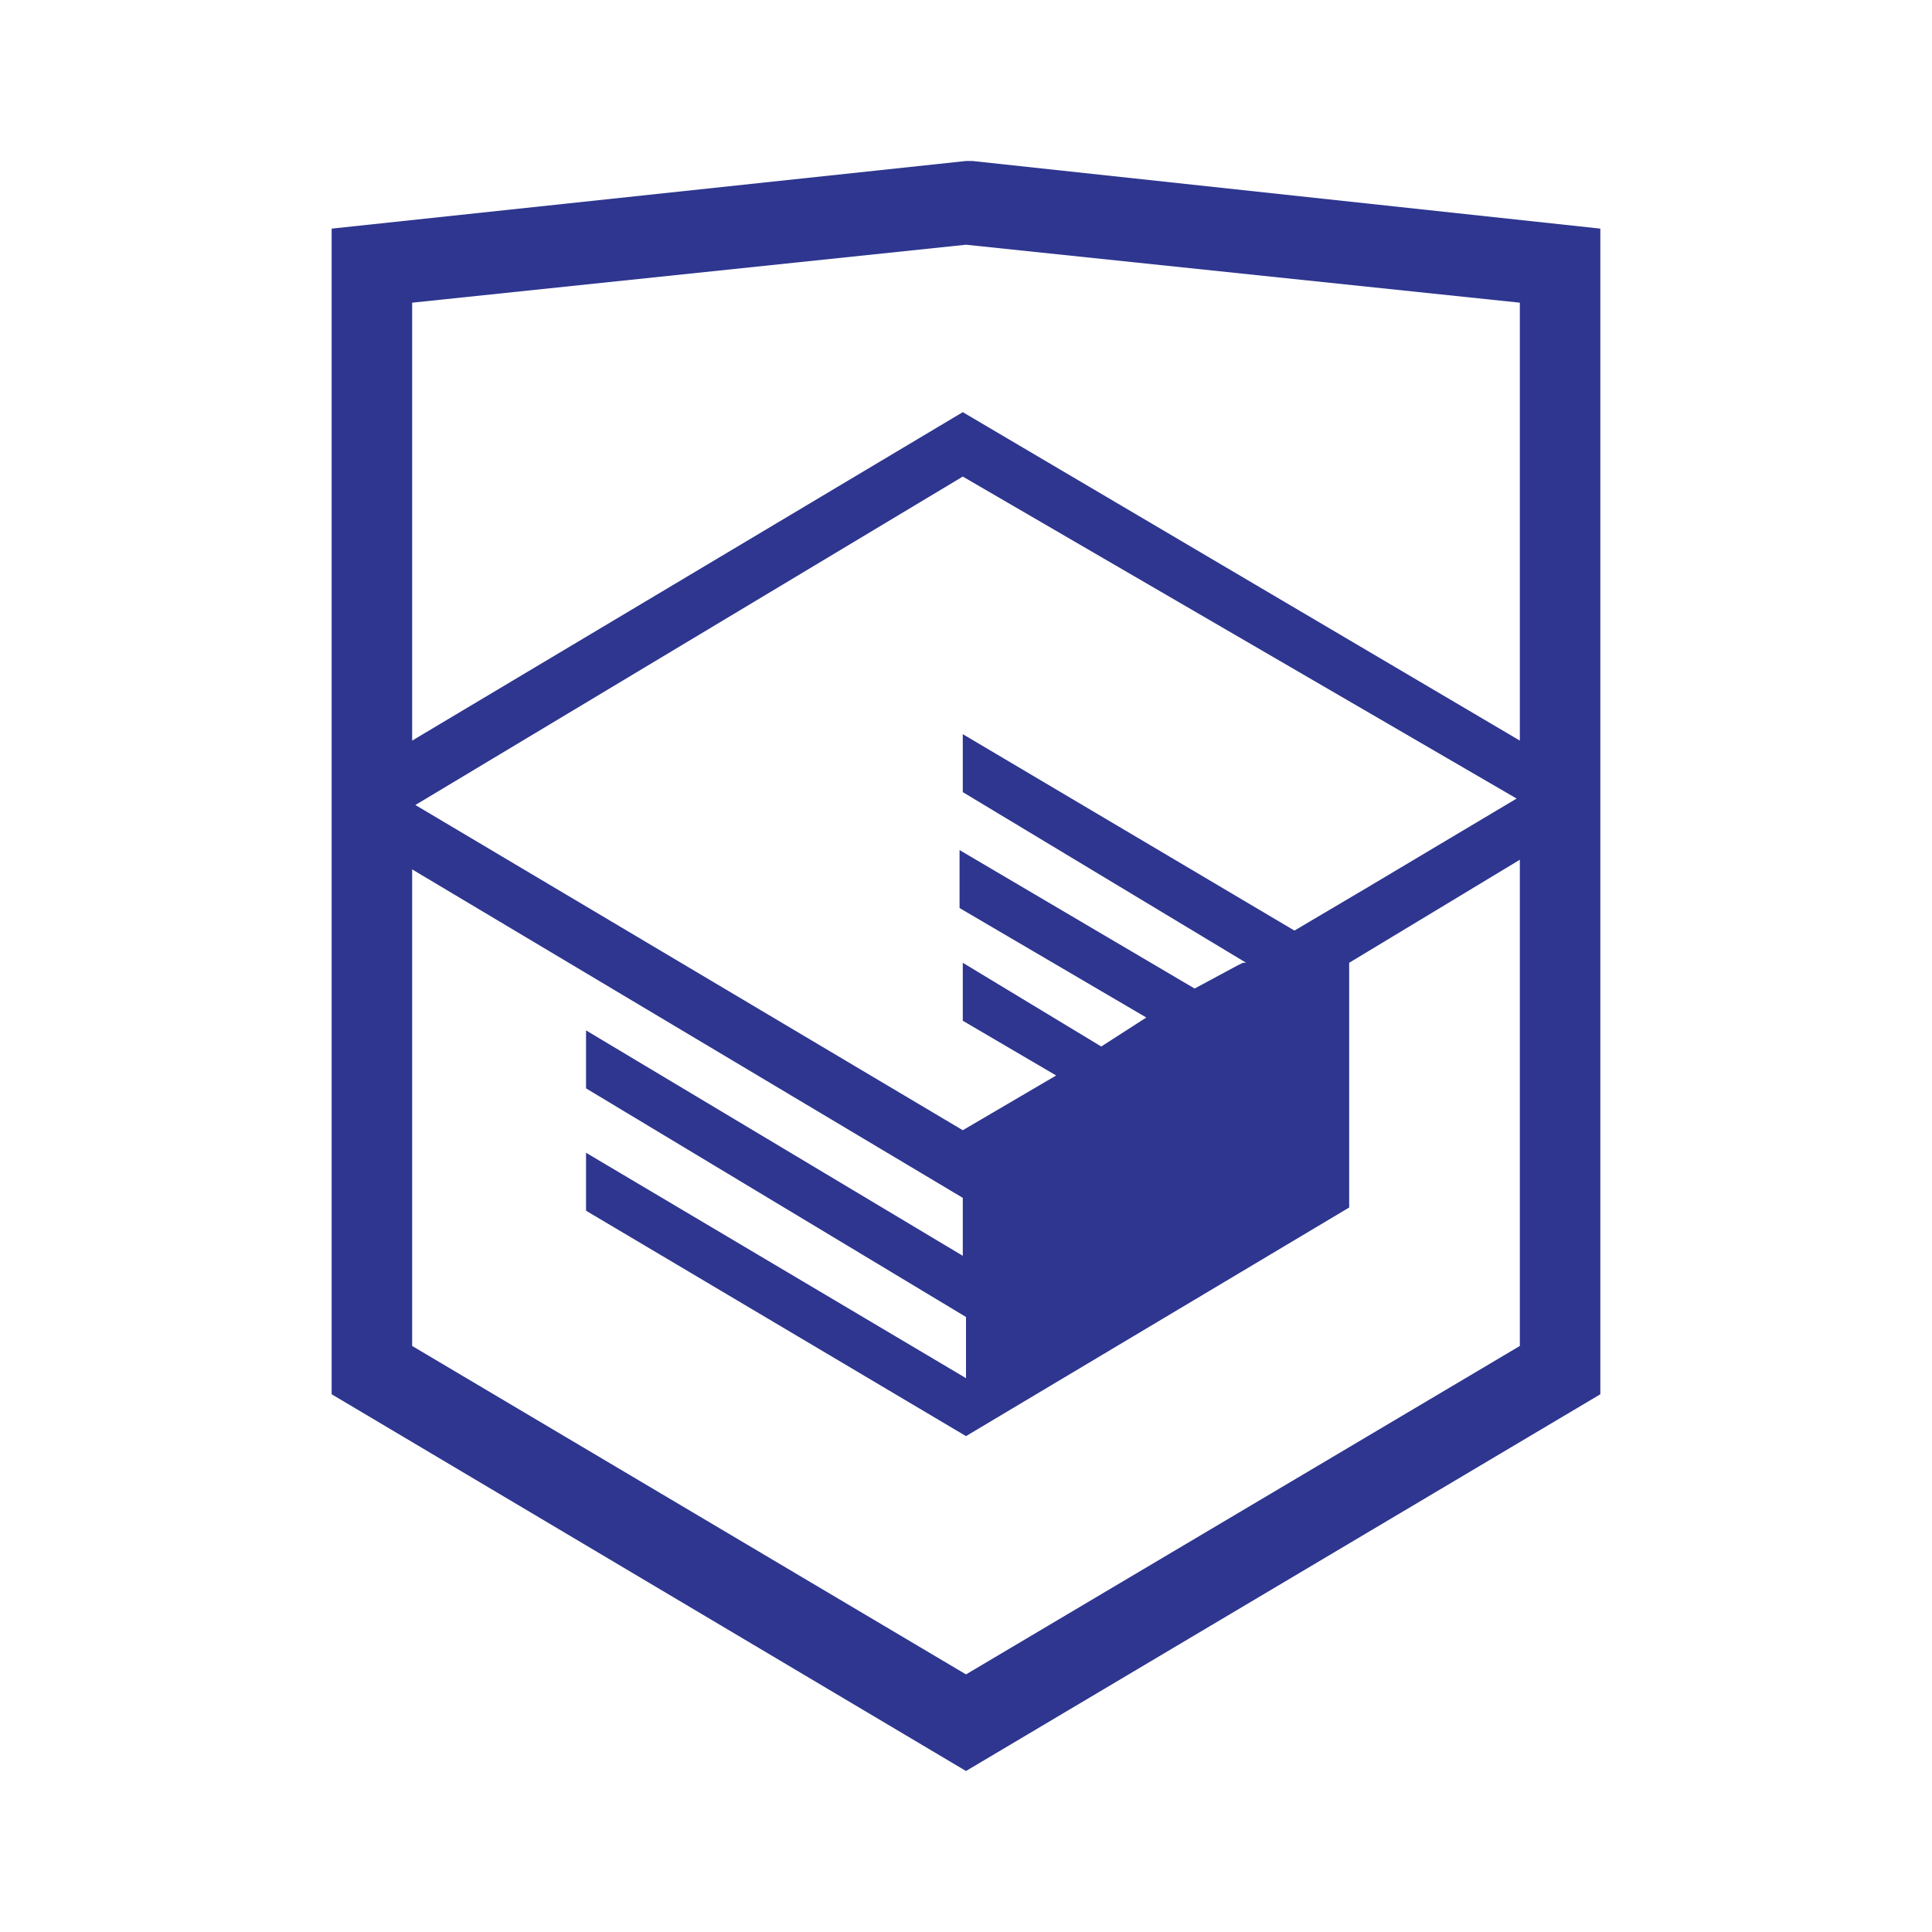
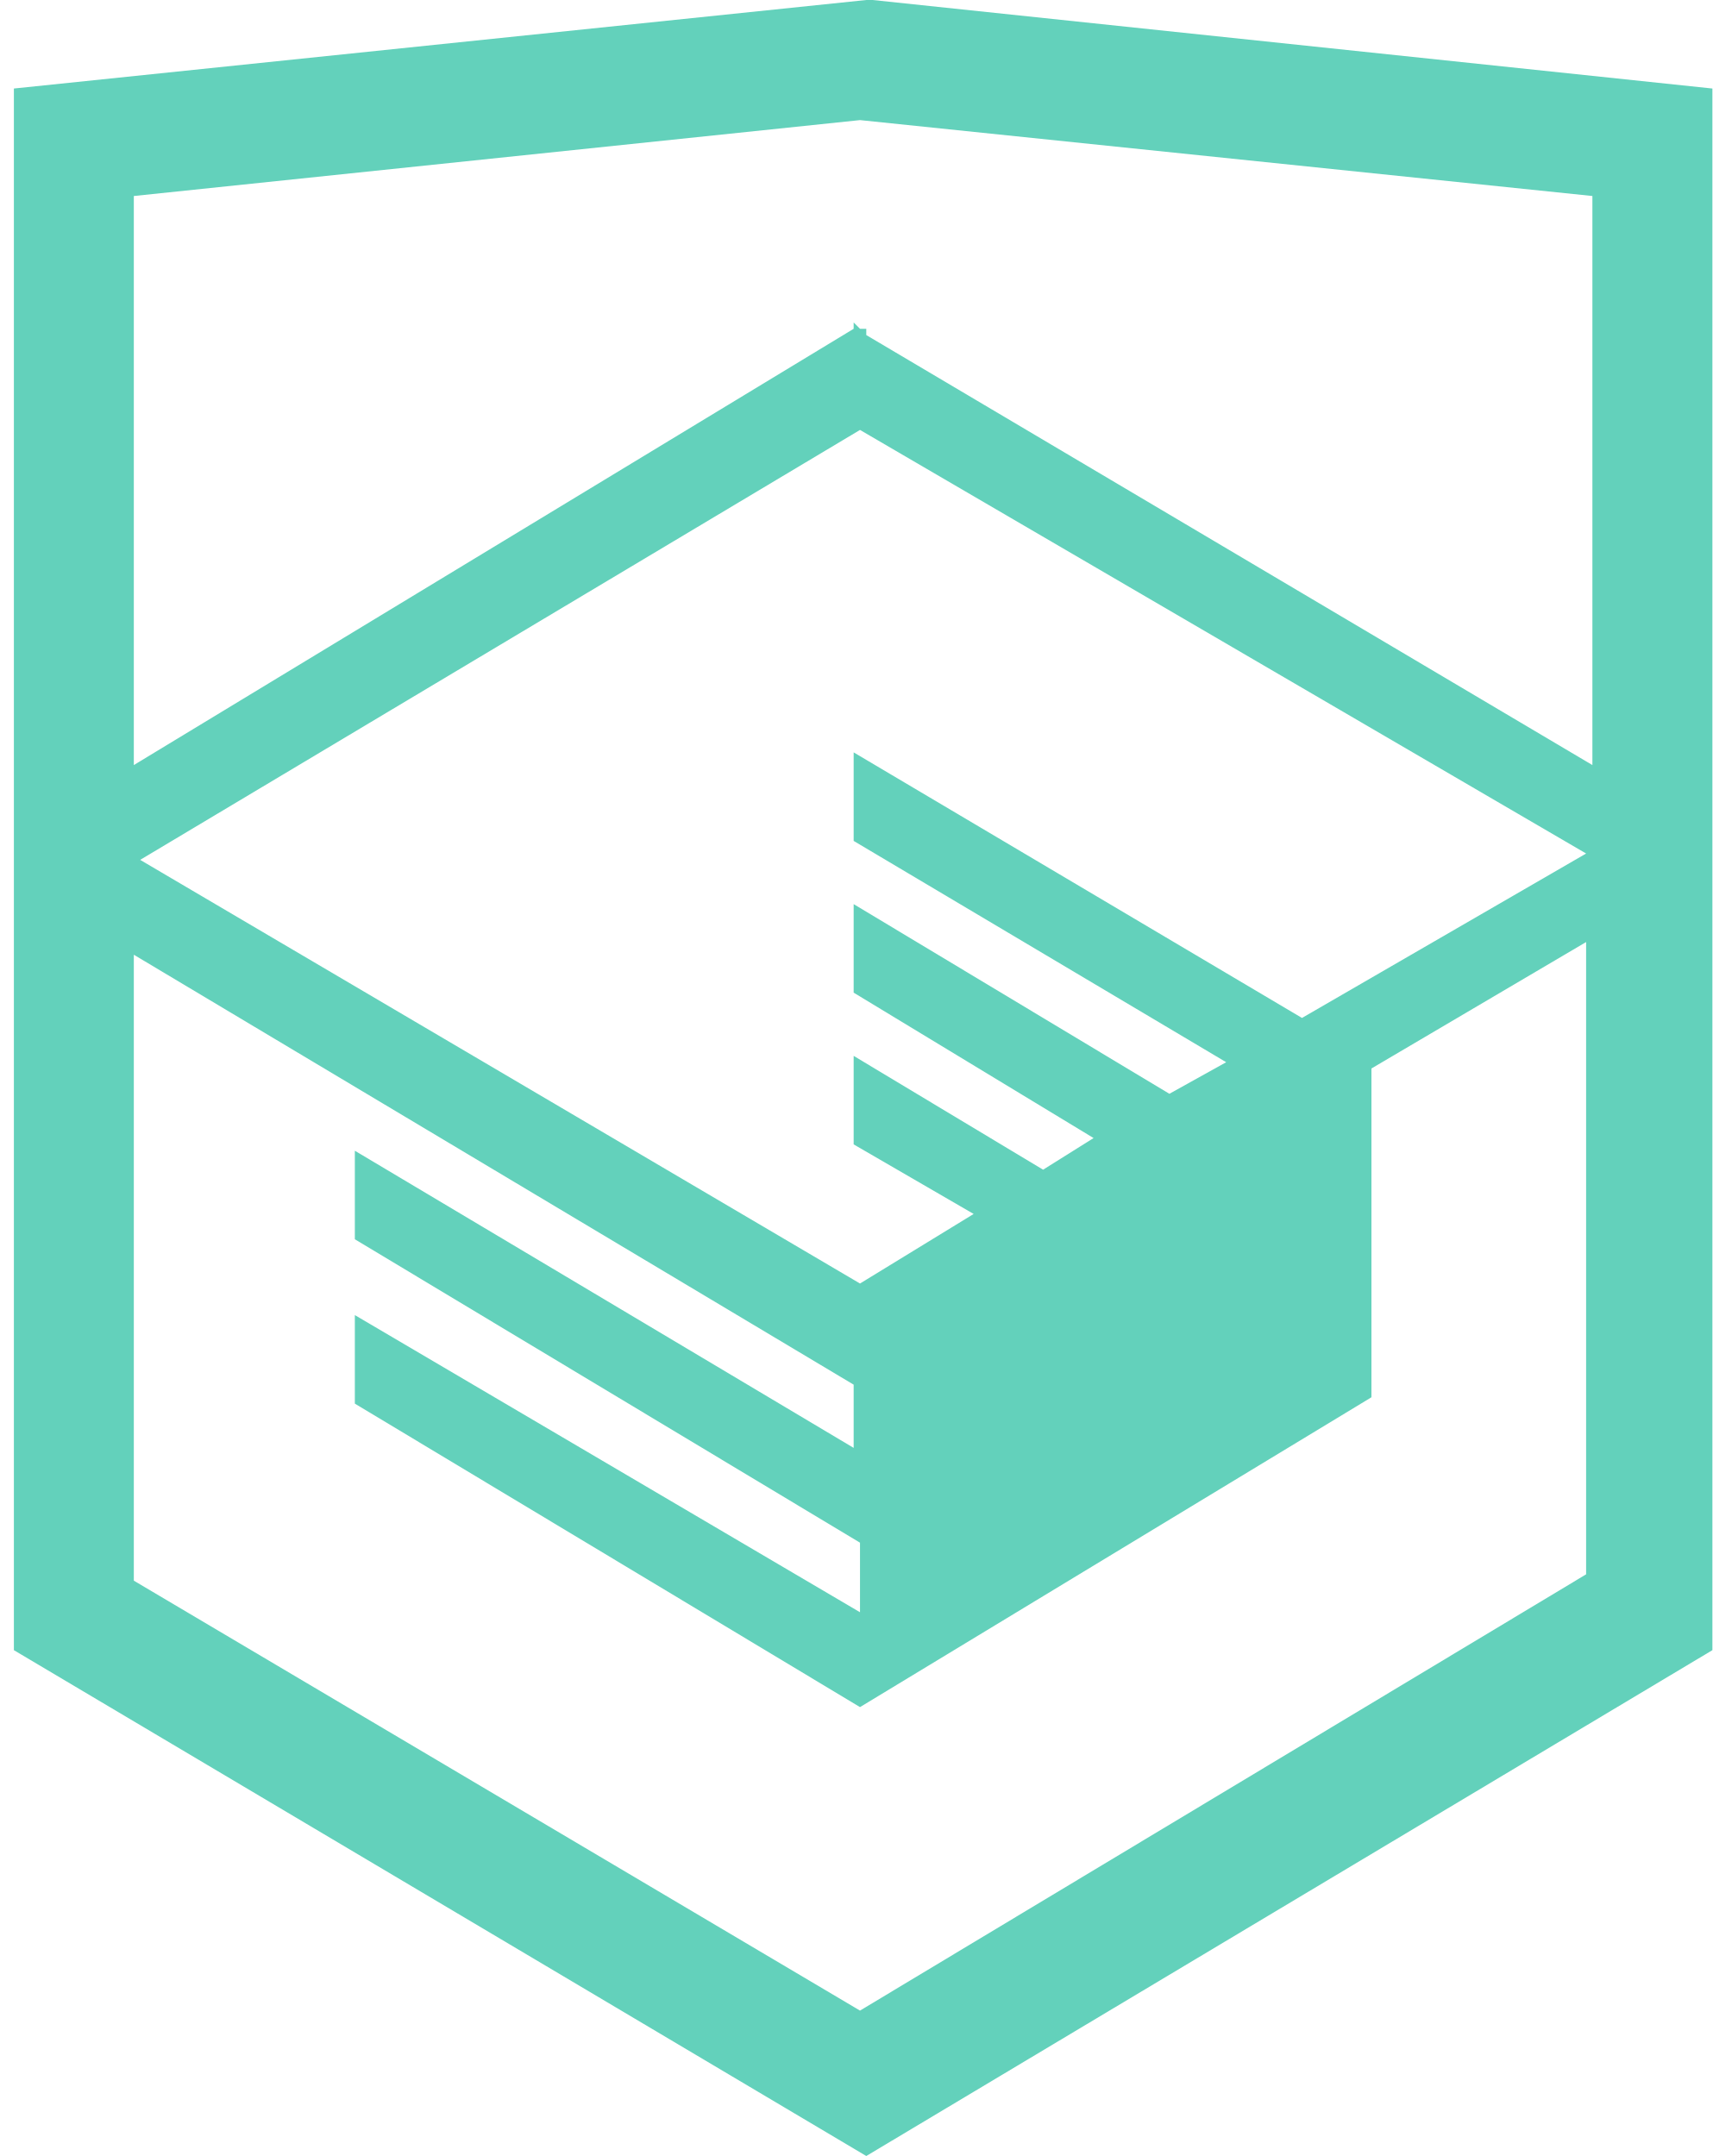
- <svg xmlns="http://www.w3.org/2000/svg" viewBox="0 0 60 60">
-   <path fill="#2E368F" d="M30.2 5h-.2l-19.7 2.1v36.2l19.7 11.7 19.7-11.7v-36.2l-19.5-2.1zm17 36.8l-17.2 10.2-17.2-10.2v-14.8l17.1 10.2v1.8l-11.7-7v1.8l11.8 7.1v1.9l-11.8-7v1.8l11.8 7 11.9-7.1v-7.6l5.3-3.2v15.1zm-.1-17l-4.7 2.8-2.2 1.3-10.3-6.1v1.8l8.8 5.3h-.1l-.2.1-1.3.7-7.3-4.3v1.8l5.8 3.4-1.4.9-4.3-2.6v1.8l2.9 1.7-2.9 1.7-17-10.1 17-10.2 17.2 10zm.1-1.8l-17.3-10.2-17.1 10.2v-13.6l17.2-1.8 17.2 1.8v13.6z" />
+ <svg xmlns="http://www.w3.org/2000/svg" width="27" height="34" viewBox="0 0 27 34" fill="none">
+   <path d="M13.759 0H13.659L0.219 1.396V26.023L13.659 34L27 26.023V1.396L13.759 0ZM25.108 12.065L13.659 5.284V5.185H13.56L13.46 5.085V5.185L2.11 12.065V3.091L13.56 1.894L25.108 3.091V12.065ZM13.56 6.78L25.009 13.46L20.529 16.053L13.46 11.865V13.261L19.334 16.751L18.438 17.249L13.46 14.258V15.654L17.243 17.947L16.447 18.446L13.46 16.651V18.047L15.352 19.144L13.56 20.241L2.21 13.56L13.56 6.78ZM2.11 15.056L13.46 21.836V22.833L5.595 18.147V19.543L13.56 24.328V25.425L5.595 20.739V22.135L13.56 26.921L21.624 22.035V16.85L25.009 14.856V24.827L13.56 31.707L2.11 24.927V15.056Z" fill="#63D1BB" />
</svg>
